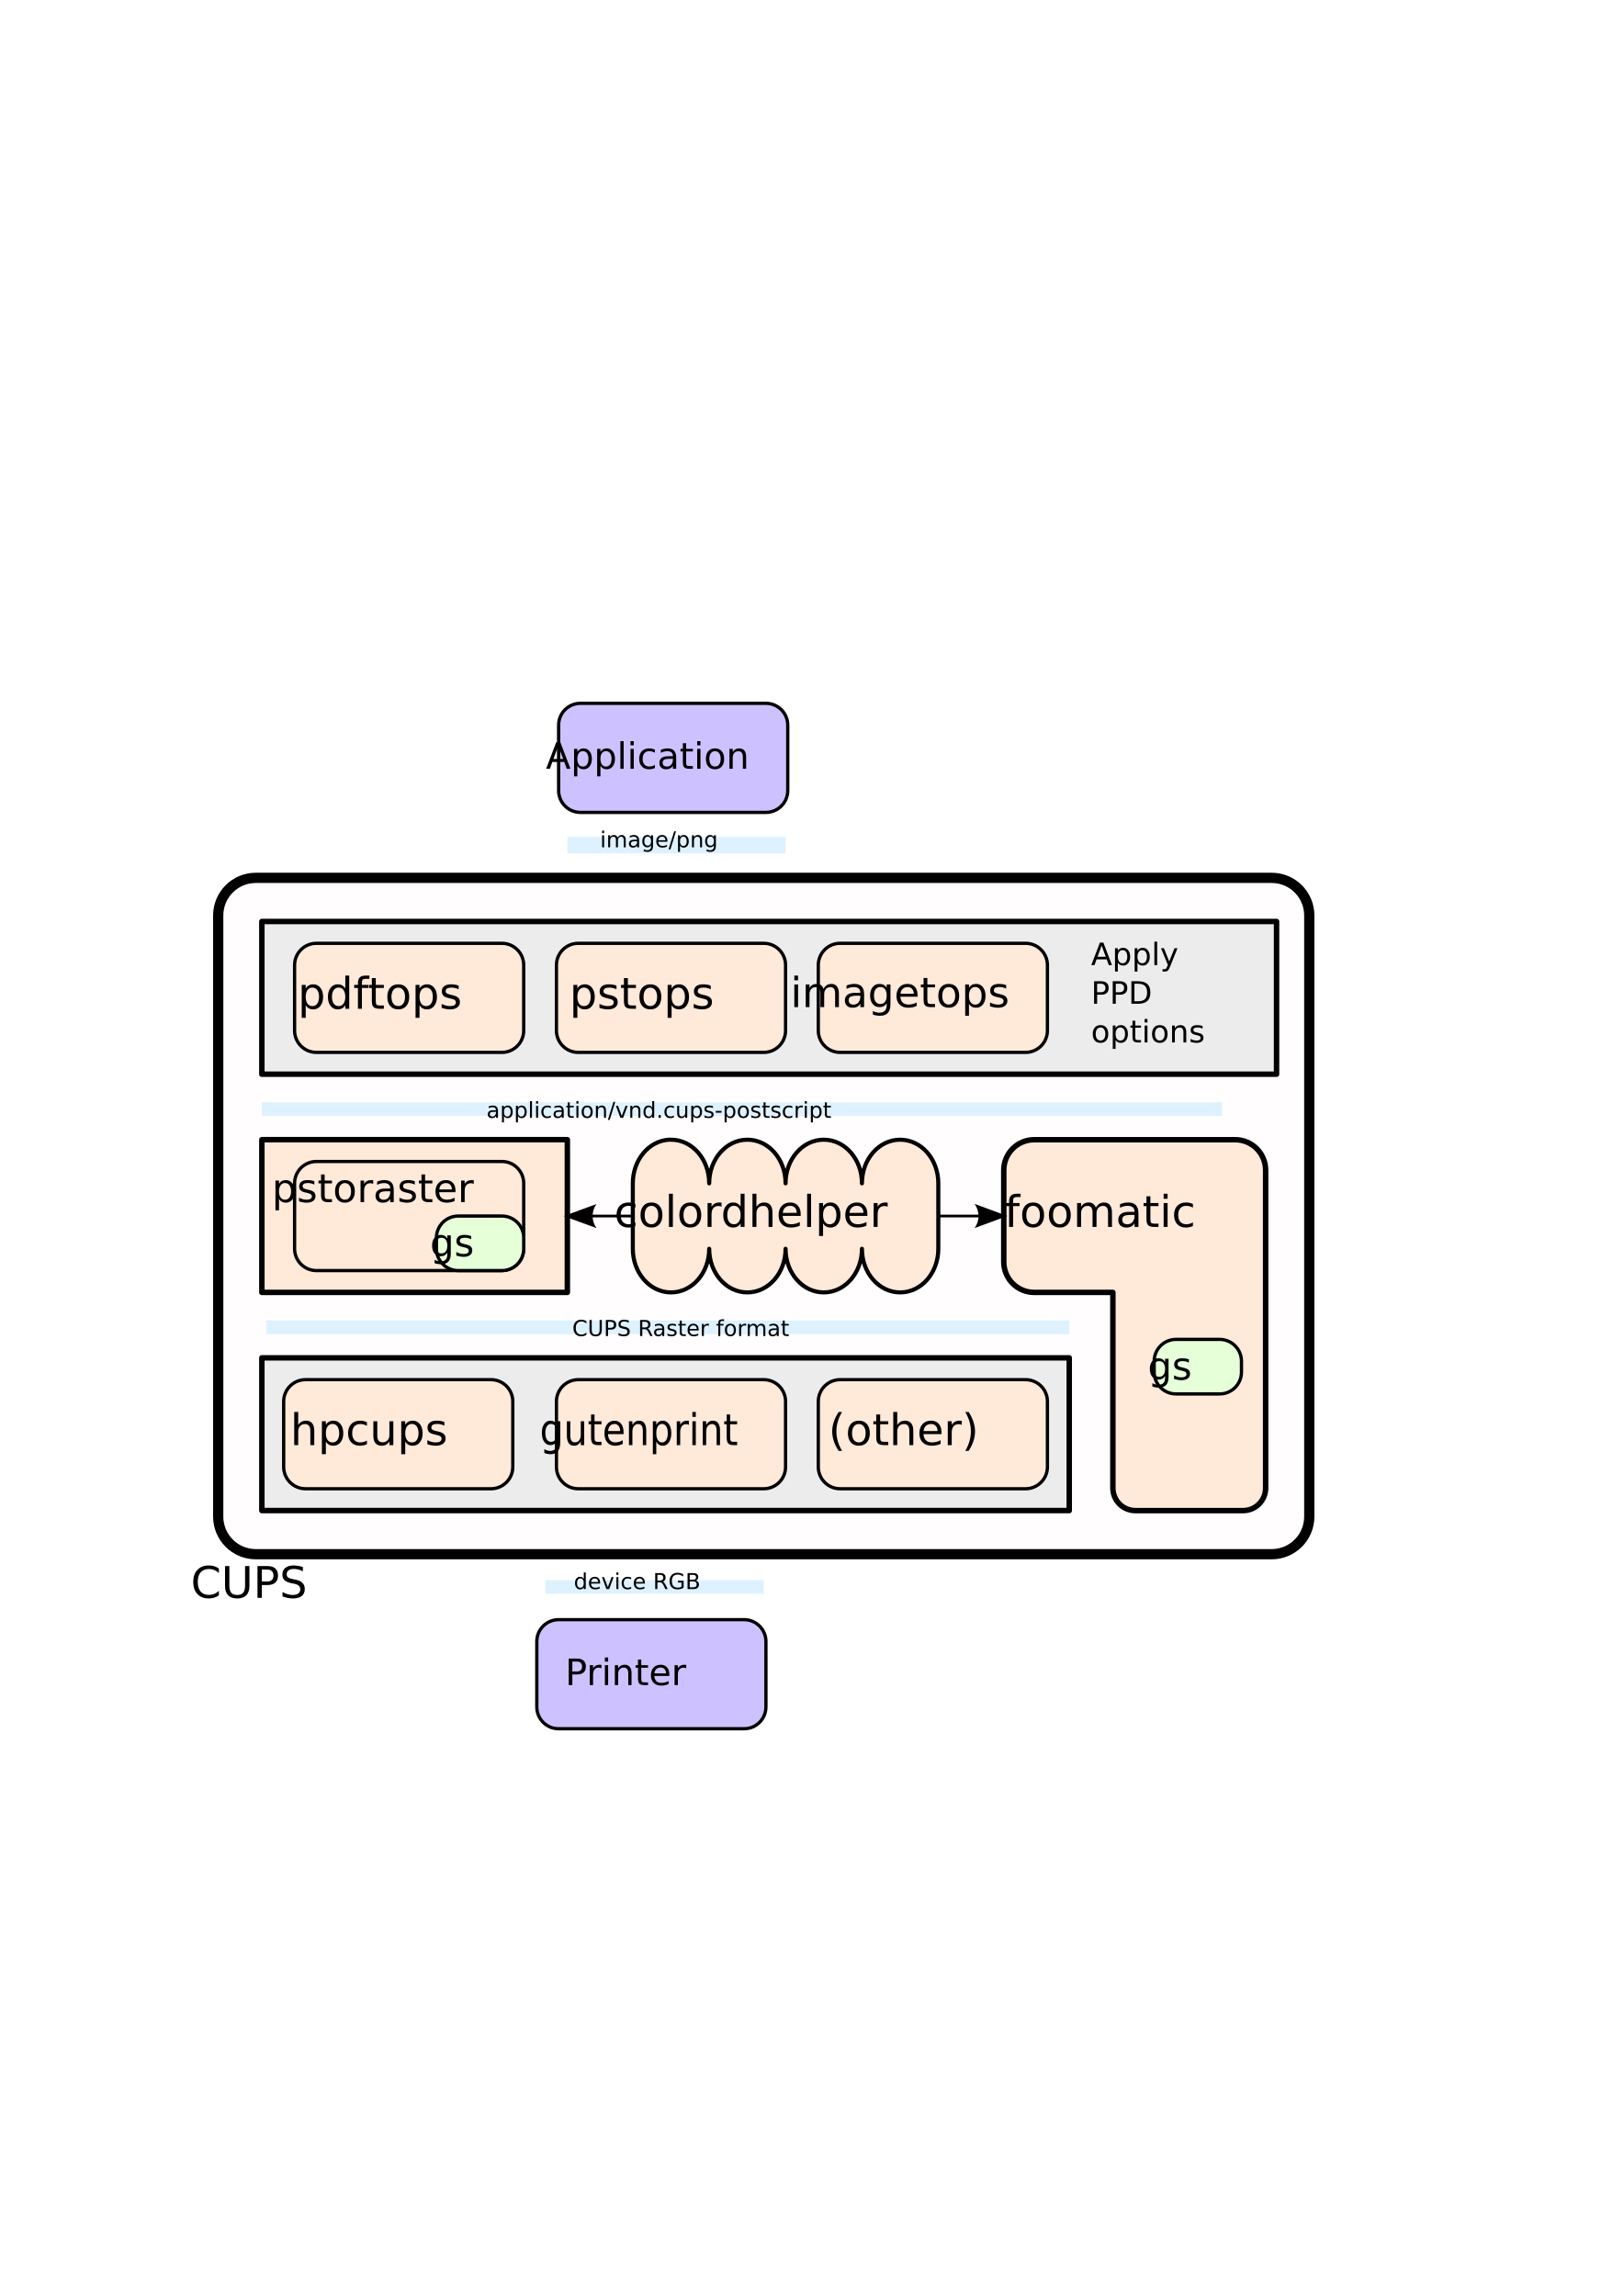
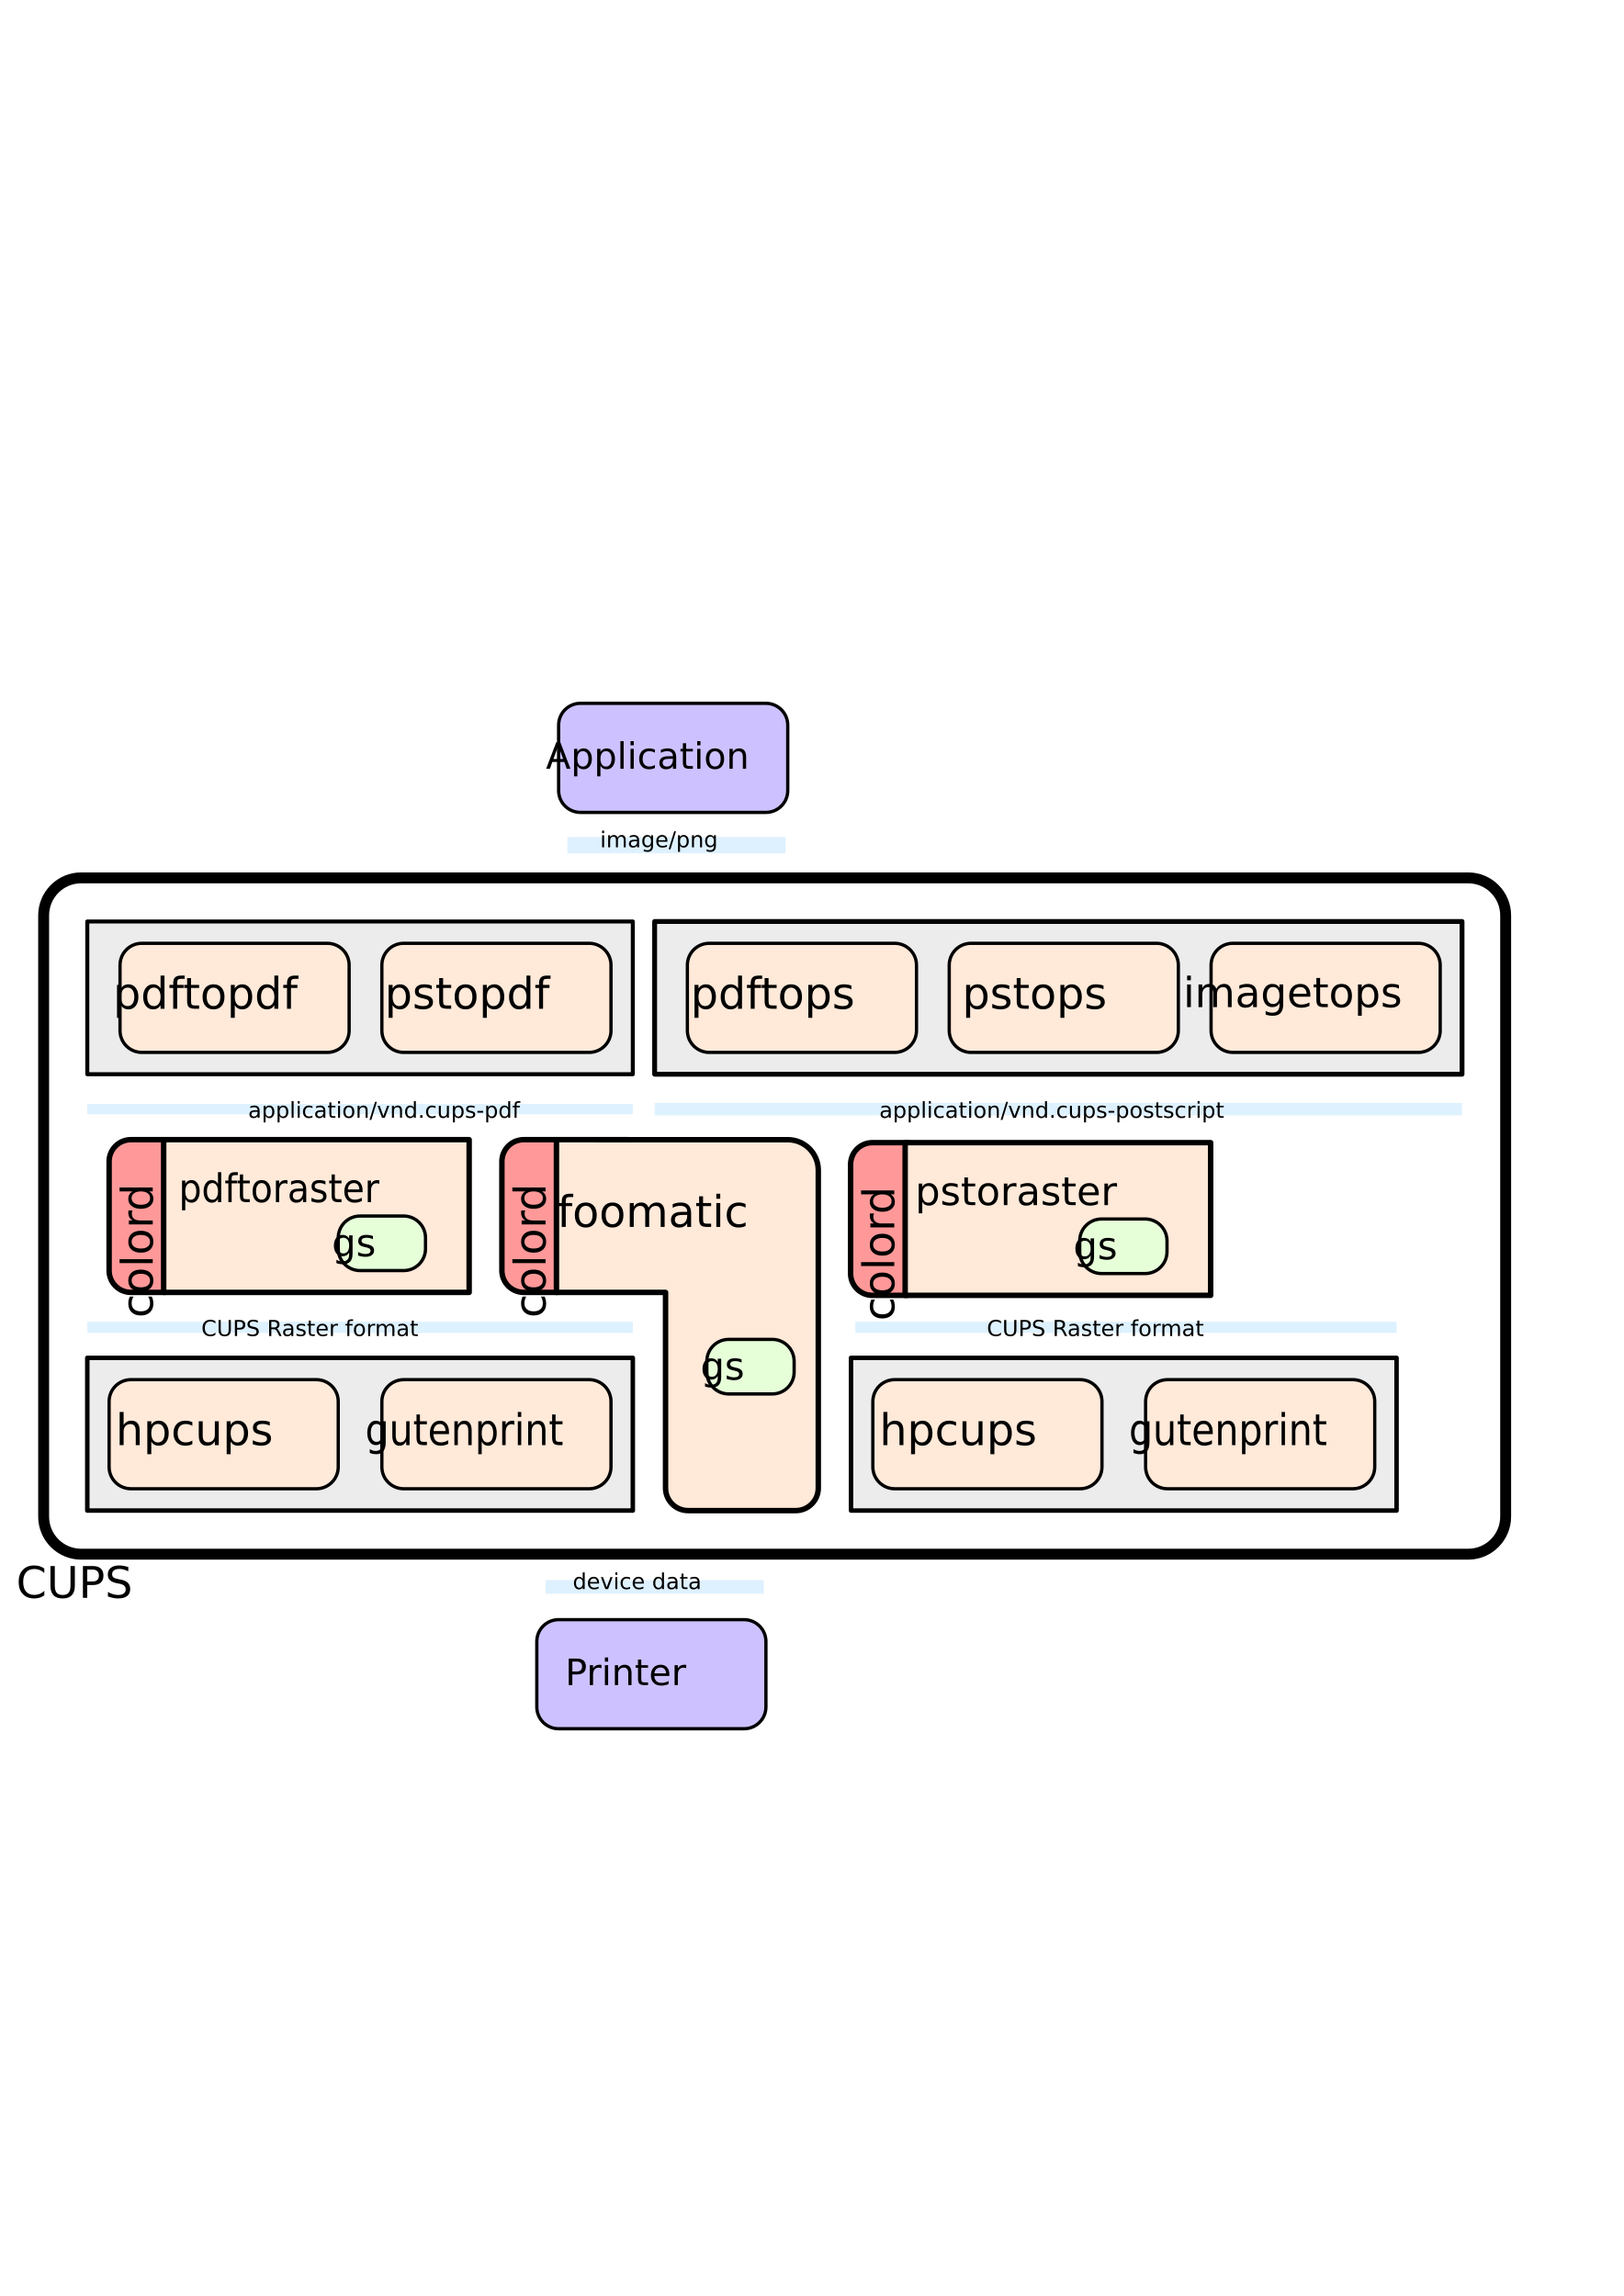
<svg xmlns="http://www.w3.org/2000/svg" width="744.094" height="1052.362" id="svg2" version="1.1">
  <defs id="defs4">
    <marker orient="auto" refY="0.0" refX="0.0" id="Arrow2Lend" style="overflow:visible;">
      <path id="path3930" style="font-size:12.0;fill-rule:evenodd;stroke-width:0.625;stroke-linejoin:round;" d="M 8.719,4.034 L -2.207,0.016 L 8.719,-4.002 C 6.973,-1.63 6.983,1.616 8.719,4.034 z " transform="scale(1.1) rotate(180) translate(1,0)" />
    </marker>
    <marker orient="auto" refY="0" refX="0" id="Arrow2Lend-2" style="overflow:visible">
      <path id="path3930-8" style="font-size:12px;fill-rule:evenodd;stroke-width:0.625;stroke-linejoin:round" d="M 8.719,4.034 -2.207,0.016 8.719,-4.002 c -1.745,2.372 -1.735,5.617 -6e-7,8.035 z" transform="matrix(-1.1,0,0,-1.1,-1.1,0)" />
    </marker>
  </defs>
  <g id="layer1">
-     <rect style="fill:#fffdfd;fill-opacity:1;stroke:#000000;stroke-width:4.687;stroke-linecap:round;stroke-linejoin:round;stroke-miterlimit:4;stroke-opacity:1;stroke-dasharray:none;stroke-dashoffset:0" id="rect2987" width="500" height="310" x="100" y="402.362" ry="17.222" />
-     <text xml:space="preserve" style="font-size:20px;font-style:normal;font-weight:normal;line-height:125%;letter-spacing:0px;word-spacing:0px;fill:#000000;fill-opacity:1;stroke:none;font-family:Bitstream Vera Sans" x="130" y="732.362" id="text3757">
-       <tspan id="tspan3759" x="130" y="732.362" style="text-align:center;text-anchor:middle">CUPS</tspan>
+     <rect style="fill:#ff9999;fill-opacity:1;stroke:#000000;stroke-width:2.5;stroke-linecap:round;stroke-linejoin:round;stroke-miterlimit:4;stroke-opacity:1;stroke-dasharray:none;stroke-dashoffset:0" id="rect3885" width="35" height="70" x="-424.803" y="523.726" ry="10" transform="scale(-1,1)" />
+     <rect style="fill:none;stroke:#000000;stroke-width:5;stroke-linecap:round;stroke-linejoin:round;stroke-miterlimit:4;stroke-opacity:1;stroke-dasharray:none;stroke-dashoffset:0" id="rect2987" width="670" height="310" x="20" y="402.362" ry="17.222" />
+     <text xml:space="preserve" style="font-size:20px;font-style:normal;font-weight:normal;line-height:125%;letter-spacing:0px;word-spacing:0px;fill:#000000;fill-opacity:1;stroke:none;font-family:Bitstream Vera Sans" x="50" y="732.362" id="text3757">
+       <tspan id="tspan3759" x="50" y="732.362" style="text-align:center;text-anchor:middle">CUPS</tspan>
    </text>
-     <rect style="fill:#ececec;fill-opacity:1;stroke:#000000;stroke-width:2.5;stroke-linecap:round;stroke-linejoin:round;stroke-miterlimit:4;stroke-opacity:1;stroke-dasharray:none;stroke-dashoffset:0" id="rect4376" width="465" height="70" x="120" y="422.362" ry="0" />
-     <rect ry="10" y="432.362" x="135" height="50" width="105" id="rect3779" style="fill:#ffe9d9;fill-opacity:1;stroke:#000000;stroke-width:1.5;stroke-linecap:round;stroke-linejoin:round;stroke-miterlimit:4;stroke-opacity:1;stroke-dasharray:none;stroke-dashoffset:0" />
-     <text id="text3781" y="462.362" x="190" style="font-size:20px;font-style:normal;font-weight:normal;line-height:125%;letter-spacing:0px;word-spacing:0px;fill:#000000;fill-opacity:1;stroke:none;font-family:Bitstream Vera Sans" xml:space="preserve">
-       <tspan style="text-align:center;text-anchor:middle" y="462.362" x="190" id="tspan3783">pdftops</tspan>
+     <rect style="fill:#ececec;fill-opacity:1;stroke:#000000;stroke-width:2.23;stroke-linecap:round;stroke-linejoin:round;stroke-miterlimit:4;stroke-opacity:1;stroke-dasharray:none;stroke-dashoffset:0" id="rect4376" width="370" height="70" x="300" y="422.362" ry="0" />
+     <rect ry="10" y="432.362" x="315" height="50" width="105" id="rect3779" style="fill:#ffe9d9;fill-opacity:1;stroke:#000000;stroke-width:1.5;stroke-linecap:round;stroke-linejoin:round;stroke-miterlimit:4;stroke-opacity:1;stroke-dasharray:none;stroke-dashoffset:0" />
+     <text id="text3781" y="462.362" x="370" style="font-size:20px;font-style:normal;font-weight:normal;line-height:125%;letter-spacing:0px;word-spacing:0px;fill:#000000;fill-opacity:1;stroke:none;font-family:Bitstream Vera Sans" xml:space="preserve">
+       <tspan style="text-align:center;text-anchor:middle" y="462.362" x="370" id="tspan3783">pdftops</tspan>
    </text>
    <path style="fill:none;stroke:#def1ff;stroke-width:7.5;stroke-linecap:butt;stroke-linejoin:miter;stroke-miterlimit:4;stroke-opacity:1;stroke-dasharray:none" d="m 260,387.362 c 100,0 100,0 100,0" id="path4404-3" />
    <text id="text3781-9" y="388.362" x="310" style="font-size:10.084px;font-style:normal;font-weight:normal;line-height:125%;letter-spacing:0px;word-spacing:0px;fill:#000000;fill-opacity:1;stroke:none;font-family:Bitstream Vera Sans" xml:space="preserve">
      <tspan style="text-align:center;text-anchor:middle" y="388.362" x="310" id="tspan3783-5">image/png</tspan>
    </text>
-     <rect style="fill:#ffe9d9;fill-opacity:1;stroke:#000000;stroke-width:1.5;stroke-linecap:round;stroke-linejoin:round;stroke-miterlimit:4;stroke-opacity:1;stroke-dasharray:none;stroke-dashoffset:0" id="rect3830" width="105" height="50" x="255" y="432.362" ry="10" />
-     <text xml:space="preserve" style="font-size:20px;font-style:normal;font-weight:normal;line-height:125%;letter-spacing:0px;word-spacing:0px;fill:#000000;fill-opacity:1;stroke:none;font-family:Bitstream Vera Sans" x="310" y="462.362" id="text3832">
-       <tspan id="tspan3834" x="310" y="462.362" style="text-align:center;text-anchor:middle">pstops</tspan>
+     <rect style="fill:#ffe9d9;fill-opacity:1;stroke:#000000;stroke-width:1.5;stroke-linecap:round;stroke-linejoin:round;stroke-miterlimit:4;stroke-opacity:1;stroke-dasharray:none;stroke-dashoffset:0" id="rect3830" width="105" height="50" x="435" y="432.362" ry="10" />
+     <text xml:space="preserve" style="font-size:20px;font-style:normal;font-weight:normal;line-height:125%;letter-spacing:0px;word-spacing:0px;fill:#000000;fill-opacity:1;stroke:none;font-family:Bitstream Vera Sans" x="490" y="462.362" id="text3832">
+       <tspan id="tspan3834" x="490" y="462.362" style="text-align:center;text-anchor:middle">pstops</tspan>
    </text>
-     <text xml:space="preserve" style="font-size:14.174px;font-style:normal;font-weight:normal;line-height:125%;letter-spacing:0px;word-spacing:0px;fill:#000000;fill-opacity:1;stroke:none;font-family:Bitstream Vera Sans" x="500" y="442.362" id="text3836">
-       <tspan x="500" y="442.362" id="tspan3840">Apply</tspan>
-       <tspan x="500" y="460.08" id="tspan4378">PPD</tspan>
-       <tspan x="500" y="477.797" id="tspan4380">options</tspan>
+     <path style="fill:none;stroke:#def1ff;stroke-width:5.731;stroke-linecap:butt;stroke-linejoin:miter;stroke-miterlimit:4;stroke-opacity:1;stroke-dasharray:none" d="m 300,508.362 c 370,0 370,0 370,0" id="path4404" />
+     <text xml:space="preserve" style="font-size:10.084px;font-style:normal;font-weight:normal;line-height:125%;letter-spacing:0px;word-spacing:0px;fill:#000000;fill-opacity:1;stroke:none;font-family:Bitstream Vera Sans" x="490" y="512.362" id="text3844">
+       <tspan id="tspan3846" x="490" y="512.362" style="text-align:center;text-anchor:middle">application/vnd.cups-postscript</tspan>
    </text>
-     <path style="fill:none;stroke:#def1ff;stroke-width:6.25;stroke-linecap:butt;stroke-linejoin:miter;stroke-miterlimit:4;stroke-opacity:1;stroke-dasharray:none" d="m 120,508.362 c 440,0 440,0 440,0" id="path4404" />
-     <text xml:space="preserve" style="font-size:10.084px;font-style:normal;font-weight:normal;line-height:125%;letter-spacing:0px;word-spacing:0px;fill:#000000;fill-opacity:1;stroke:none;font-family:Bitstream Vera Sans" x="310" y="512.362" id="text3844">
-       <tspan id="tspan3846" x="310" y="512.362" style="text-align:center;text-anchor:middle">application/vnd.cups-postscript</tspan>
+     <rect ry="0" y="523.726" x="414.803" height="70" width="140" id="rect4384" style="fill:#ffe9d9;fill-opacity:1;stroke:#000000;stroke-width:2.5;stroke-linecap:round;stroke-linejoin:round;stroke-miterlimit:4;stroke-opacity:1;stroke-dasharray:none;stroke-dashoffset:0" />
+     <rect style="fill:#e6ffd9;fill-opacity:1;stroke:#000000;stroke-width:1.5;stroke-linecap:round;stroke-linejoin:round;stroke-miterlimit:4;stroke-opacity:1;stroke-dasharray:none;stroke-dashoffset:0" id="rect3884" width="40" height="25" x="494.803" y="558.726" ry="10" rx="10" />
+     <text id="text3850" y="552.362" x="480" style="font-size:18.058px;font-style:normal;font-weight:normal;line-height:125%;letter-spacing:0px;word-spacing:0px;fill:#000000;fill-opacity:1;stroke:none;font-family:Bitstream Vera Sans" xml:space="preserve">
+       <tspan style="text-align:center;text-anchor:middle" y="552.362" x="480" id="tspan3852">pstoraster</tspan>
    </text>
-     <rect ry="0" y="522.362" x="120" height="70" width="140" id="rect4384" style="fill:#ffe9d9;fill-opacity:1;stroke:#000000;stroke-width:2.5;stroke-linecap:round;stroke-linejoin:round;stroke-miterlimit:4;stroke-opacity:1;stroke-dasharray:none;stroke-dashoffset:0" />
-     <rect ry="10" y="532.362" x="135" height="50" width="105" id="rect3848" style="fill:#ffe9d9;fill-opacity:1;stroke:#000000;stroke-width:1.5;stroke-linecap:round;stroke-linejoin:round;stroke-miterlimit:4;stroke-opacity:1;stroke-dasharray:none;stroke-dashoffset:0" />
-     <rect style="fill:#e6ffd9;fill-opacity:1;stroke:#000000;stroke-width:1.5;stroke-linecap:round;stroke-linejoin:round;stroke-miterlimit:4;stroke-opacity:1;stroke-dasharray:none;stroke-dashoffset:0" id="rect3884" width="40" height="25" x="200" y="557.362" ry="10" rx="10" />
-     <text id="text3850" y="550.998" x="185.197" style="font-size:18.058px;font-style:normal;font-weight:normal;line-height:125%;letter-spacing:0px;word-spacing:0px;fill:#000000;fill-opacity:1;stroke:none;font-family:Bitstream Vera Sans" xml:space="preserve">
-       <tspan style="text-align:center;text-anchor:middle" y="550.998" x="185.197" id="tspan3852">pstoraster</tspan>
+     <path style="fill:none;stroke:#def1ff;stroke-width:5.131;stroke-linecap:butt;stroke-linejoin:miter;stroke-miterlimit:4;stroke-opacity:1;stroke-dasharray:none" d="m 392,608.362 c 248,0 248,0 248,0" id="path4404-8" />
+     <text id="text3854" y="612.362" x="510" style="font-size:10.084px;font-style:normal;font-weight:normal;line-height:125%;letter-spacing:0px;word-spacing:0px;fill:#000000;fill-opacity:1;stroke:none;font-family:Bitstream Vera Sans" xml:space="preserve">
+       <tspan style="text-align:center;text-anchor:middle" y="612.362" x="510" id="tspan3856">CUPS Raster format</tspan>
    </text>
-     <path style="fill:none;stroke:#def1ff;stroke-width:6.25;stroke-linecap:butt;stroke-linejoin:miter;stroke-miterlimit:4;stroke-opacity:1;stroke-dasharray:none" d="m 122,608.362 c 368,0 368,0 368,0" id="path4404-8" />
-     <text id="text3854" y="612.362" x="320" style="font-size:10.084px;font-style:normal;font-weight:normal;line-height:125%;letter-spacing:0px;word-spacing:0px;fill:#000000;fill-opacity:1;stroke:none;font-family:Bitstream Vera Sans" xml:space="preserve">
-       <tspan style="text-align:center;text-anchor:middle" y="612.362" x="320" id="tspan3856">CUPS Raster format</tspan>
+     <rect ry="0" y="622.362" x="390" height="70" width="250" id="rect4384-7" style="fill:#ececec;fill-opacity:1;stroke:#000000;stroke-width:2.055;stroke-linecap:round;stroke-linejoin:round;stroke-miterlimit:4;stroke-opacity:1;stroke-dasharray:none;stroke-dashoffset:0" />
+     <rect style="fill:#ffe9d9;fill-opacity:1;stroke:#000000;stroke-width:1.5;stroke-linecap:round;stroke-linejoin:round;stroke-miterlimit:4;stroke-opacity:1;stroke-dasharray:none;stroke-dashoffset:0" id="rect3858" width="105" height="50" x="400" y="632.362" ry="10" />
+     <text xml:space="preserve" style="font-size:20px;font-style:normal;font-weight:normal;line-height:125%;letter-spacing:0px;word-spacing:0px;fill:#000000;fill-opacity:1;stroke:none;font-family:Bitstream Vera Sans" x="455" y="662.362" id="text3860">
+       <tspan id="tspan3862" x="455" y="662.362" style="text-align:center;text-anchor:middle">hpcups</tspan>
    </text>
-     <rect ry="0" y="622.362" x="120" height="70" width="370" id="rect4384-7" style="fill:#ececec;fill-opacity:1;stroke:#000000;stroke-width:2.5;stroke-linecap:round;stroke-linejoin:round;stroke-miterlimit:4;stroke-opacity:1;stroke-dasharray:none;stroke-dashoffset:0" />
-     <rect style="fill:#ffe9d9;fill-opacity:1;stroke:#000000;stroke-width:1.5;stroke-linecap:round;stroke-linejoin:round;stroke-miterlimit:4;stroke-opacity:1;stroke-dasharray:none;stroke-dashoffset:0" id="rect3858" width="105" height="50" x="130" y="632.362" ry="10" />
-     <text xml:space="preserve" style="font-size:20px;font-style:normal;font-weight:normal;line-height:125%;letter-spacing:0px;word-spacing:0px;fill:#000000;fill-opacity:1;stroke:none;font-family:Bitstream Vera Sans" x="185" y="662.362" id="text3860">
-       <tspan id="tspan3862" x="185" y="662.362" style="text-align:center;text-anchor:middle">hpcups</tspan>
+     <rect style="fill:#ffe9d9;fill-opacity:1;stroke:#000000;stroke-width:1.5;stroke-linecap:round;stroke-linejoin:round;stroke-miterlimit:4;stroke-opacity:1;stroke-dasharray:none;stroke-dashoffset:0" id="rect3864" width="105" height="50" x="525" y="632.362" ry="10" />
+     <text xml:space="preserve" style="font-size:18.586px;font-style:normal;font-weight:normal;line-height:125%;letter-spacing:0px;word-spacing:0px;fill:#000000;fill-opacity:1;stroke:none;font-family:Bitstream Vera Sans" x="620.366" y="615.534" id="text3866" transform="scale(0.929301,1.076078)">
+       <tspan id="tspan3868" x="620.366" y="615.534" style="text-align:center;text-anchor:middle">gutenprint</tspan>
    </text>
-     <rect style="fill:#ffe9d9;fill-opacity:1;stroke:#000000;stroke-width:1.5;stroke-linecap:round;stroke-linejoin:round;stroke-miterlimit:4;stroke-opacity:1;stroke-dasharray:none;stroke-dashoffset:0" id="rect3864" width="105" height="50" x="255" y="632.362" ry="10" />
-     <text xml:space="preserve" style="font-size:18.586px;font-style:normal;font-weight:normal;line-height:125%;letter-spacing:0px;word-spacing:0px;fill:#000000;fill-opacity:1;stroke:none;font-family:Bitstream Vera Sans" x="329.825" y="615.534" id="text3866" transform="scale(0.929301,1.076078)">
-       <tspan id="tspan3868" x="329.825" y="615.534" style="text-align:center;text-anchor:middle">gutenprint</tspan>
+     <rect transform="scale(-1,1)" ry="10" y="522.362" x="-265" height="70" width="35" id="rect3926" style="fill:#ff9999;fill-opacity:1;stroke:#000000;stroke-width:2.5;stroke-linecap:round;stroke-linejoin:round;stroke-miterlimit:4;stroke-opacity:1;stroke-dasharray:none;stroke-dashoffset:0" />
+     <path style="fill:#ffe9d9;fill-opacity:1;stroke:#000000;stroke-width:2.5;stroke-linecap:round;stroke-linejoin:round;stroke-miterlimit:4;stroke-opacity:1;stroke-dasharray:none;stroke-dashoffset:0" d="m 255,522.362 0,0 0,70 0,0 50,0.013 0,89.656 c 0,5.731 4.613,10.344 10.344,10.344 l 49.312,0 C 370.387,692.375 375,687.762 375,682.031 l 0,-103.656 0,-25.656 0,-16.344 c 0,-7.756 -6.244,-13.999 -14,-14 z" id="rect3882" />
+     <text xml:space="preserve" style="font-size:20px;font-style:normal;font-weight:normal;line-height:125%;letter-spacing:0px;word-spacing:0px;fill:#000000;fill-opacity:1;stroke:none;font-family:Bitstream Vera Sans" x="315" y="562.362" id="text3878">
+       <tspan id="tspan3880" x="315" y="562.362" style="text-align:center;text-anchor:middle">foomatic</tspan>
    </text>
-     <rect ry="10" y="632.362" x="375" height="50" width="105" id="rect3870" style="fill:#ffe9d9;fill-opacity:1;stroke:#000000;stroke-width:1.5;stroke-linecap:round;stroke-linejoin:round;stroke-miterlimit:4;stroke-opacity:1;stroke-dasharray:none;stroke-dashoffset:0" />
-     <text id="text3872" y="662.362" x="430" style="font-size:20px;font-style:normal;font-weight:normal;line-height:125%;letter-spacing:0px;word-spacing:0px;fill:#000000;fill-opacity:1;stroke:none;font-family:Bitstream Vera Sans" xml:space="preserve">
-       <tspan style="text-align:center;text-anchor:middle" y="662.362" x="430" id="tspan3874">(other)</tspan>
+     <text xml:space="preserve" style="font-size:17.508px;font-style:normal;font-weight:normal;line-height:125%;letter-spacing:0px;word-spacing:0px;fill:#000000;fill-opacity:1;stroke:none;font-family:Bitstream Vera Sans" x="515.876" y="577.182" id="text3886">
+       <tspan id="tspan3888" x="515.876" y="577.182" style="text-align:center;text-anchor:middle">gs</tspan>
    </text>
-     <path style="fill:#ffe9d9;fill-opacity:1;stroke:#000000;stroke-width:2.5;stroke-linecap:round;stroke-linejoin:round;stroke-miterlimit:4;stroke-opacity:1;stroke-dasharray:none;stroke-dashoffset:0" d="M 474 522.375 C 466.244 522.375 460 528.619 460 536.375 L 460 578.375 C 460 586.131 466.244 592.375 474 592.375 L 510 592.375 L 510 682.031 C 510 687.762 514.613 692.375 520.344 692.375 L 569.656 692.375 C 575.387 692.375 580 687.762 580 682.031 L 580 578.375 L 580 552.719 L 580 536.375 C 580 528.619 573.756 522.375 566 522.375 L 474 522.375 z " id="rect3882" />
-     <text xml:space="preserve" style="font-size:20px;font-style:normal;font-weight:normal;line-height:125%;letter-spacing:0px;word-spacing:0px;fill:#000000;fill-opacity:1;stroke:none;font-family:Bitstream Vera Sans" x="520" y="562.362" id="text3878">
-       <tspan id="tspan3880" x="520" y="562.362" style="text-align:center;text-anchor:middle">foomatic</tspan>
+     <rect rx="10" ry="10" y="613.907" x="323.926" height="25" width="40" id="rect3890" style="fill:#e6ffd9;fill-opacity:1;stroke:#000000;stroke-width:1.5;stroke-linecap:round;stroke-linejoin:round;stroke-miterlimit:4;stroke-opacity:1;stroke-dasharray:none;stroke-dashoffset:0" />
+     <text id="text3892" y="632.362" x="345" style="font-size:17.508px;font-style:normal;font-weight:normal;line-height:125%;letter-spacing:0px;word-spacing:0px;fill:#000000;fill-opacity:1;stroke:none;font-family:Bitstream Vera Sans" xml:space="preserve">
+       <tspan style="text-align:center;text-anchor:middle" y="632.362" x="345" id="tspan3894">gs</tspan>
    </text>
-     <text xml:space="preserve" style="font-size:17.508px;font-style:normal;font-weight:normal;line-height:125%;letter-spacing:0px;word-spacing:0px;fill:#000000;fill-opacity:1;stroke:none;font-family:Bitstream Vera Sans" x="221.074" y="575.818" id="text3886">
-       <tspan id="tspan3888" x="221.074" y="575.818" style="text-align:center;text-anchor:middle">gs</tspan>
-     </text>
-     <rect rx="10" ry="10" y="613.907" x="528.926" height="25" width="40" id="rect3890" style="fill:#e6ffd9;fill-opacity:1;stroke:#000000;stroke-width:1.5;stroke-linecap:round;stroke-linejoin:round;stroke-miterlimit:4;stroke-opacity:1;stroke-dasharray:none;stroke-dashoffset:0" />
-     <text id="text3892" y="632.362" x="550" style="font-size:17.508px;font-style:normal;font-weight:normal;line-height:125%;letter-spacing:0px;word-spacing:0px;fill:#000000;fill-opacity:1;stroke:none;font-family:Bitstream Vera Sans" xml:space="preserve">
-       <tspan style="text-align:center;text-anchor:middle" y="632.362" x="550" id="tspan3894">gs</tspan>
-     </text>
-     <rect ry="10" y="432.362" x="375" height="50" width="105" id="rect3896" style="fill:#ffe9d9;fill-opacity:1;stroke:#000000;stroke-width:1.5;stroke-linecap:round;stroke-linejoin:round;stroke-miterlimit:4;stroke-opacity:1;stroke-dasharray:none;stroke-dashoffset:0" />
-     <text id="text3898" y="461.622" x="427.522" style="font-size:19.026px;font-style:normal;font-weight:normal;line-height:125%;letter-spacing:0px;word-spacing:0px;fill:#000000;fill-opacity:1;stroke:none;font-family:Bitstream Vera Sans" xml:space="preserve">
-       <tspan style="text-align:center;text-anchor:middle" y="461.622" x="427.522" id="tspan3900">imagetops</tspan>
+     <rect ry="10" y="432.362" x="555" height="50" width="105" id="rect3896" style="fill:#ffe9d9;fill-opacity:1;stroke:#000000;stroke-width:1.5;stroke-linecap:round;stroke-linejoin:round;stroke-miterlimit:4;stroke-opacity:1;stroke-dasharray:none;stroke-dashoffset:0" />
+     <text id="text3898" y="461.622" x="607.522" style="font-size:19.026px;font-style:normal;font-weight:normal;line-height:125%;letter-spacing:0px;word-spacing:0px;fill:#000000;fill-opacity:1;stroke:none;font-family:Bitstream Vera Sans" xml:space="preserve">
+       <tspan style="text-align:center;text-anchor:middle" y="461.622" x="607.522" id="tspan3900">imagetops</tspan>
    </text>
    <rect ry="10" y="322.362" x="256" height="50" width="105" id="rect3779-7" style="fill:#cdc2ff;fill-opacity:1;stroke:#000000;stroke-width:1.5;stroke-linecap:round;stroke-linejoin:round;stroke-miterlimit:4;stroke-opacity:1;stroke-dasharray:none;stroke-dashoffset:0" />
    <text id="text3781-0" y="352.362" x="310" style="font-size:16.678px;font-style:normal;font-weight:normal;line-height:125%;letter-spacing:0px;word-spacing:0px;fill:#000000;fill-opacity:1;stroke:none;font-family:Bitstream Vera Sans" xml:space="preserve">
      <tspan style="text-align:center;text-anchor:middle" y="352.362" x="310" id="tspan3783-52">Application</tspan>
    </text>
    <rect style="fill:#cdc2ff;fill-opacity:1;stroke:#000000;stroke-width:1.5;stroke-linecap:round;stroke-linejoin:round;stroke-miterlimit:4;stroke-opacity:1;stroke-dasharray:none;stroke-dashoffset:0" id="rect4442" width="105" height="50" x="246" y="742.362" ry="10" />
    <text xml:space="preserve" style="font-size:16.678px;font-style:normal;font-weight:normal;line-height:125%;letter-spacing:0px;word-spacing:0px;fill:#000000;fill-opacity:1;stroke:none;font-family:Bitstream Vera Sans" x="300" y="772.362" id="text4444">
      <tspan id="tspan4446" x="300" y="772.362" style="text-align:center;text-anchor:middle">Printer</tspan>
    </text>
    <path id="path4448-9" d="m 250,727.362 c 100,0 100,0 100,0" style="fill:none;stroke:#def1ff;stroke-width:6.25;stroke-linecap:butt;stroke-linejoin:miter;stroke-miterlimit:4;stroke-opacity:1;stroke-dasharray:none" />
    <text xml:space="preserve" style="font-size:10.084px;font-style:normal;font-weight:normal;line-height:125%;letter-spacing:0px;word-spacing:0px;fill:#000000;fill-opacity:1;stroke:none;font-family:Bitstream Vera Sans" x="300" y="728.362" id="text4450-6">
-       <tspan id="tspan4452-5" x="300" y="728.362" style="text-align:center;text-anchor:middle">device RGB</tspan>
+       <tspan id="tspan4452-5" x="300" y="728.362" style="text-align:center;text-anchor:middle">device data</tspan>
    </text>
-     <path style="fill:#ffe9d9;fill-opacity:1;stroke:#000000;stroke-width:1.875;stroke-linecap:round;stroke-linejoin:round;stroke-miterlimit:4;stroke-opacity:1;stroke-dasharray:none;stroke-dashoffset:0" d="M 306.594 522.375 C 297.322 522.909 290 531.641 290 542.375 L 290 572.375 C 290 583.455 297.805 592.375 307.5 592.375 C 317.195 592.375 325 583.455 325 572.375 C 325 583.455 332.805 592.375 342.5 592.375 C 352.195 592.375 360 583.455 360 572.375 C 360 583.455 367.805 592.375 377.5 592.375 C 387.195 592.375 395 583.455 395 572.375 C 395 583.455 402.805 592.375 412.5 592.375 C 422.195 592.375 430 583.455 430 572.375 L 430 542.375 C 430 531.295 422.195 522.375 412.5 522.375 C 402.805 522.375 395 531.295 395 542.375 C 395 531.295 387.195 522.375 377.5 522.375 C 367.805 522.375 360 531.295 360 542.375 C 360 531.295 352.195 522.375 342.5 522.375 C 332.805 522.375 325 531.295 325 542.375 C 325 531.295 317.195 522.375 307.5 522.375 C 307.197 522.375 306.893 522.358 306.594 522.375 z " id="rect4486" />
-     <text xml:space="preserve" style="font-size:20px;font-style:normal;font-weight:normal;line-height:125%;letter-spacing:0px;word-spacing:0px;fill:#000000;fill-opacity:1;stroke:none;font-family:Bitstream Vera Sans" x="360" y="562.362" id="text3832-5">
-       <tspan id="tspan3834-9" x="360" y="562.362" style="text-align:center;text-anchor:middle">colordhelper</tspan>
+     <rect ry="0" y="422.362" x="40" height="70" width="250" id="rect3058" style="fill:#ececec;fill-opacity:1;stroke:#000000;stroke-width:1.833;stroke-linecap:round;stroke-linejoin:round;stroke-miterlimit:4;stroke-opacity:1;stroke-dasharray:none;stroke-dashoffset:0" />
+     <rect style="fill:#ffe9d9;fill-opacity:1;stroke:#000000;stroke-width:1.5;stroke-linecap:round;stroke-linejoin:round;stroke-miterlimit:4;stroke-opacity:1;stroke-dasharray:none;stroke-dashoffset:0" id="rect3060" width="105" height="50" x="55" y="432.362" ry="10" />
+     <text xml:space="preserve" style="font-size:20px;font-style:normal;font-weight:normal;line-height:125%;letter-spacing:0px;word-spacing:0px;fill:#000000;fill-opacity:1;stroke:none;font-family:Bitstream Vera Sans" x="110" y="462.362" id="text3062">
+       <tspan id="tspan3064" x="110" y="462.362" style="text-align:center;text-anchor:middle">pdftopdf</tspan>
    </text>
-     <path style="fill:none;stroke:#000000;stroke-width:1.25;stroke-linecap:butt;stroke-linejoin:miter;stroke-opacity:1;marker-end:url(#Arrow2Lend-2);stroke-miterlimit:4;stroke-dasharray:none" d="m 430,557.362 c 30,0 30,0 30,0" id="path4509" />
-     <path style="fill:none;stroke:#000000;stroke-width:1.25;stroke-linecap:butt;stroke-linejoin:miter;stroke-opacity:1;marker-end:url(#Arrow2Lend-2);stroke-miterlimit:4;stroke-dasharray:none" d="m 290,557.362 -30,0" id="path4511" />
+     <rect ry="10" y="432.362" x="175" height="50" width="105" id="rect3066" style="fill:#ffe9d9;fill-opacity:1;stroke:#000000;stroke-width:1.5;stroke-linecap:round;stroke-linejoin:round;stroke-miterlimit:4;stroke-opacity:1;stroke-dasharray:none;stroke-dashoffset:0" />
+     <text id="text3068" y="462.362" x="230" style="font-size:20px;font-style:normal;font-weight:normal;line-height:125%;letter-spacing:0px;word-spacing:0px;fill:#000000;fill-opacity:1;stroke:none;font-family:Bitstream Vera Sans" xml:space="preserve">
+       <tspan style="text-align:center;text-anchor:middle" y="462.362" x="230" id="tspan3070">pstopdf</tspan>
+     </text>
+     <path id="path3078" d="m 40,508.362 c 250,0 250,0 250,0" style="fill:none;stroke:#def1ff;stroke-width:4.711;stroke-linecap:butt;stroke-linejoin:miter;stroke-miterlimit:4;stroke-opacity:1;stroke-dasharray:none" />
+     <text id="text3080" y="512.362" x="184" style="font-size:10.084px;font-style:normal;font-weight:normal;line-height:125%;letter-spacing:0px;word-spacing:0px;fill:#000000;fill-opacity:1;stroke:none;font-family:Bitstream Vera Sans" xml:space="preserve">
+       <tspan style="text-align:center;text-anchor:middle" y="512.362" x="184" id="tspan3082">application/vnd.cups-pdf</tspan>
+     </text>
+     <rect style="fill:#ff9999;fill-opacity:1;stroke:#000000;stroke-width:2.5;stroke-linecap:round;stroke-linejoin:round;stroke-miterlimit:4;stroke-opacity:1;stroke-dasharray:none;stroke-dashoffset:0" id="rect3885-4" width="35" height="70" x="-85" y="522.362" ry="10" transform="scale(-1,1)" />
+     <rect style="fill:#ffe9d9;fill-opacity:1;stroke:#000000;stroke-width:2.5;stroke-linecap:round;stroke-linejoin:round;stroke-miterlimit:4;stroke-opacity:1;stroke-dasharray:none;stroke-dashoffset:0" id="rect3084" width="140" height="70" x="75" y="522.362" ry="0" />
+     <rect rx="10" ry="10" y="557.362" x="155" height="25" width="40" id="rect3088" style="fill:#e6ffd9;fill-opacity:1;stroke:#000000;stroke-width:1.5;stroke-linecap:round;stroke-linejoin:round;stroke-miterlimit:4;stroke-opacity:1;stroke-dasharray:none;stroke-dashoffset:0" />
+     <text xml:space="preserve" style="font-size:17.258px;font-style:normal;font-weight:normal;line-height:125%;letter-spacing:0px;word-spacing:0px;fill:#000000;fill-opacity:1;stroke:none;font-family:Bitstream Vera Sans" x="147.512" y="526.606" id="text3090" transform="scale(0.9557301,1.04632)">
+       <tspan id="tspan3092" x="147.512" y="526.606" style="text-align:center;text-anchor:middle">pdftoraster</tspan>
+     </text>
+     <text id="text3094" y="575.818" x="176.074" style="font-size:17.508px;font-style:normal;font-weight:normal;line-height:125%;letter-spacing:0px;word-spacing:0px;fill:#000000;fill-opacity:1;stroke:none;font-family:Bitstream Vera Sans" xml:space="preserve">
+       <tspan style="text-align:center;text-anchor:middle" y="575.818" x="176.074" id="tspan3096">gs</tspan>
+     </text>
+     <path id="path3878" d="m 40,608.362 c 250,0 250,0 250,0" style="fill:none;stroke:#def1ff;stroke-width:5.151;stroke-linecap:butt;stroke-linejoin:miter;stroke-miterlimit:4;stroke-opacity:1;stroke-dasharray:none" />
+     <text xml:space="preserve" style="font-size:10.084px;font-style:normal;font-weight:normal;line-height:125%;letter-spacing:0px;word-spacing:0px;fill:#000000;fill-opacity:1;stroke:none;font-family:Bitstream Vera Sans" x="150" y="612.362" id="text3880">
+       <tspan id="tspan3882" x="150" y="612.362" style="text-align:center;text-anchor:middle">CUPS Raster format</tspan>
+     </text>
+     <text id="text3887" y="409.803" x="-558.726" style="font-size:20px;font-style:normal;font-weight:normal;line-height:125%;letter-spacing:0px;word-spacing:0px;fill:#000000;fill-opacity:1;stroke:none;font-family:Bitstream Vera Sans" xml:space="preserve" transform="matrix(0,-1,1,0,0,0)">
+       <tspan style="text-align:center;text-anchor:middle" y="409.803" x="-558.726" id="tspan3889">colord</tspan>
+     </text>
+     <text id="text3887-1" y="70" x="-557.362" style="font-size:20px;font-style:normal;font-weight:normal;line-height:125%;letter-spacing:0px;word-spacing:0px;fill:#000000;fill-opacity:1;stroke:none;font-family:Bitstream Vera Sans" xml:space="preserve" transform="matrix(0,-1,1,0,0,0)">
+       <tspan style="text-align:center;text-anchor:middle" y="70" x="-557.362" id="tspan3889-9">colord</tspan>
+     </text>
+     <text transform="matrix(0,-1,1,0,0,0)" xml:space="preserve" style="font-size:20px;font-style:normal;font-weight:normal;line-height:125%;letter-spacing:0px;word-spacing:0px;fill:#000000;fill-opacity:1;stroke:none;font-family:Bitstream Vera Sans" x="-557.362" y="250" id="text3928">
+       <tspan id="tspan3930" x="-557.362" y="250" style="text-align:center;text-anchor:middle">colord</tspan>
+     </text>
+     <rect style="fill:#ececec;fill-opacity:1;stroke:#000000;stroke-width:2.055;stroke-linecap:round;stroke-linejoin:round;stroke-miterlimit:4;stroke-opacity:1;stroke-dasharray:none;stroke-dashoffset:0" id="rect3932" width="250" height="70" x="40" y="622.362" ry="0" />
+     <rect ry="10" y="632.362" x="50" height="50" width="105" id="rect3934" style="fill:#ffe9d9;fill-opacity:1;stroke:#000000;stroke-width:1.5;stroke-linecap:round;stroke-linejoin:round;stroke-miterlimit:4;stroke-opacity:1;stroke-dasharray:none;stroke-dashoffset:0" />
+     <text id="text3936" y="662.362" x="105" style="font-size:20px;font-style:normal;font-weight:normal;line-height:125%;letter-spacing:0px;word-spacing:0px;fill:#000000;fill-opacity:1;stroke:none;font-family:Bitstream Vera Sans" xml:space="preserve">
+       <tspan style="text-align:center;text-anchor:middle" y="662.362" x="105" id="tspan3938">hpcups</tspan>
+     </text>
+     <rect ry="10" y="632.362" x="175" height="50" width="105" id="rect3940" style="fill:#ffe9d9;fill-opacity:1;stroke:#000000;stroke-width:1.5;stroke-linecap:round;stroke-linejoin:round;stroke-miterlimit:4;stroke-opacity:1;stroke-dasharray:none;stroke-dashoffset:0" />
+     <text transform="scale(0.929301,1.076078)" id="text3942" y="615.534" x="243.739" style="font-size:18.586px;font-style:normal;font-weight:normal;line-height:125%;letter-spacing:0px;word-spacing:0px;fill:#000000;fill-opacity:1;stroke:none;font-family:Bitstream Vera Sans" xml:space="preserve">
+       <tspan style="text-align:center;text-anchor:middle" y="615.534" x="243.739" id="tspan3944">gutenprint</tspan>
+     </text>
  </g>
</svg>
